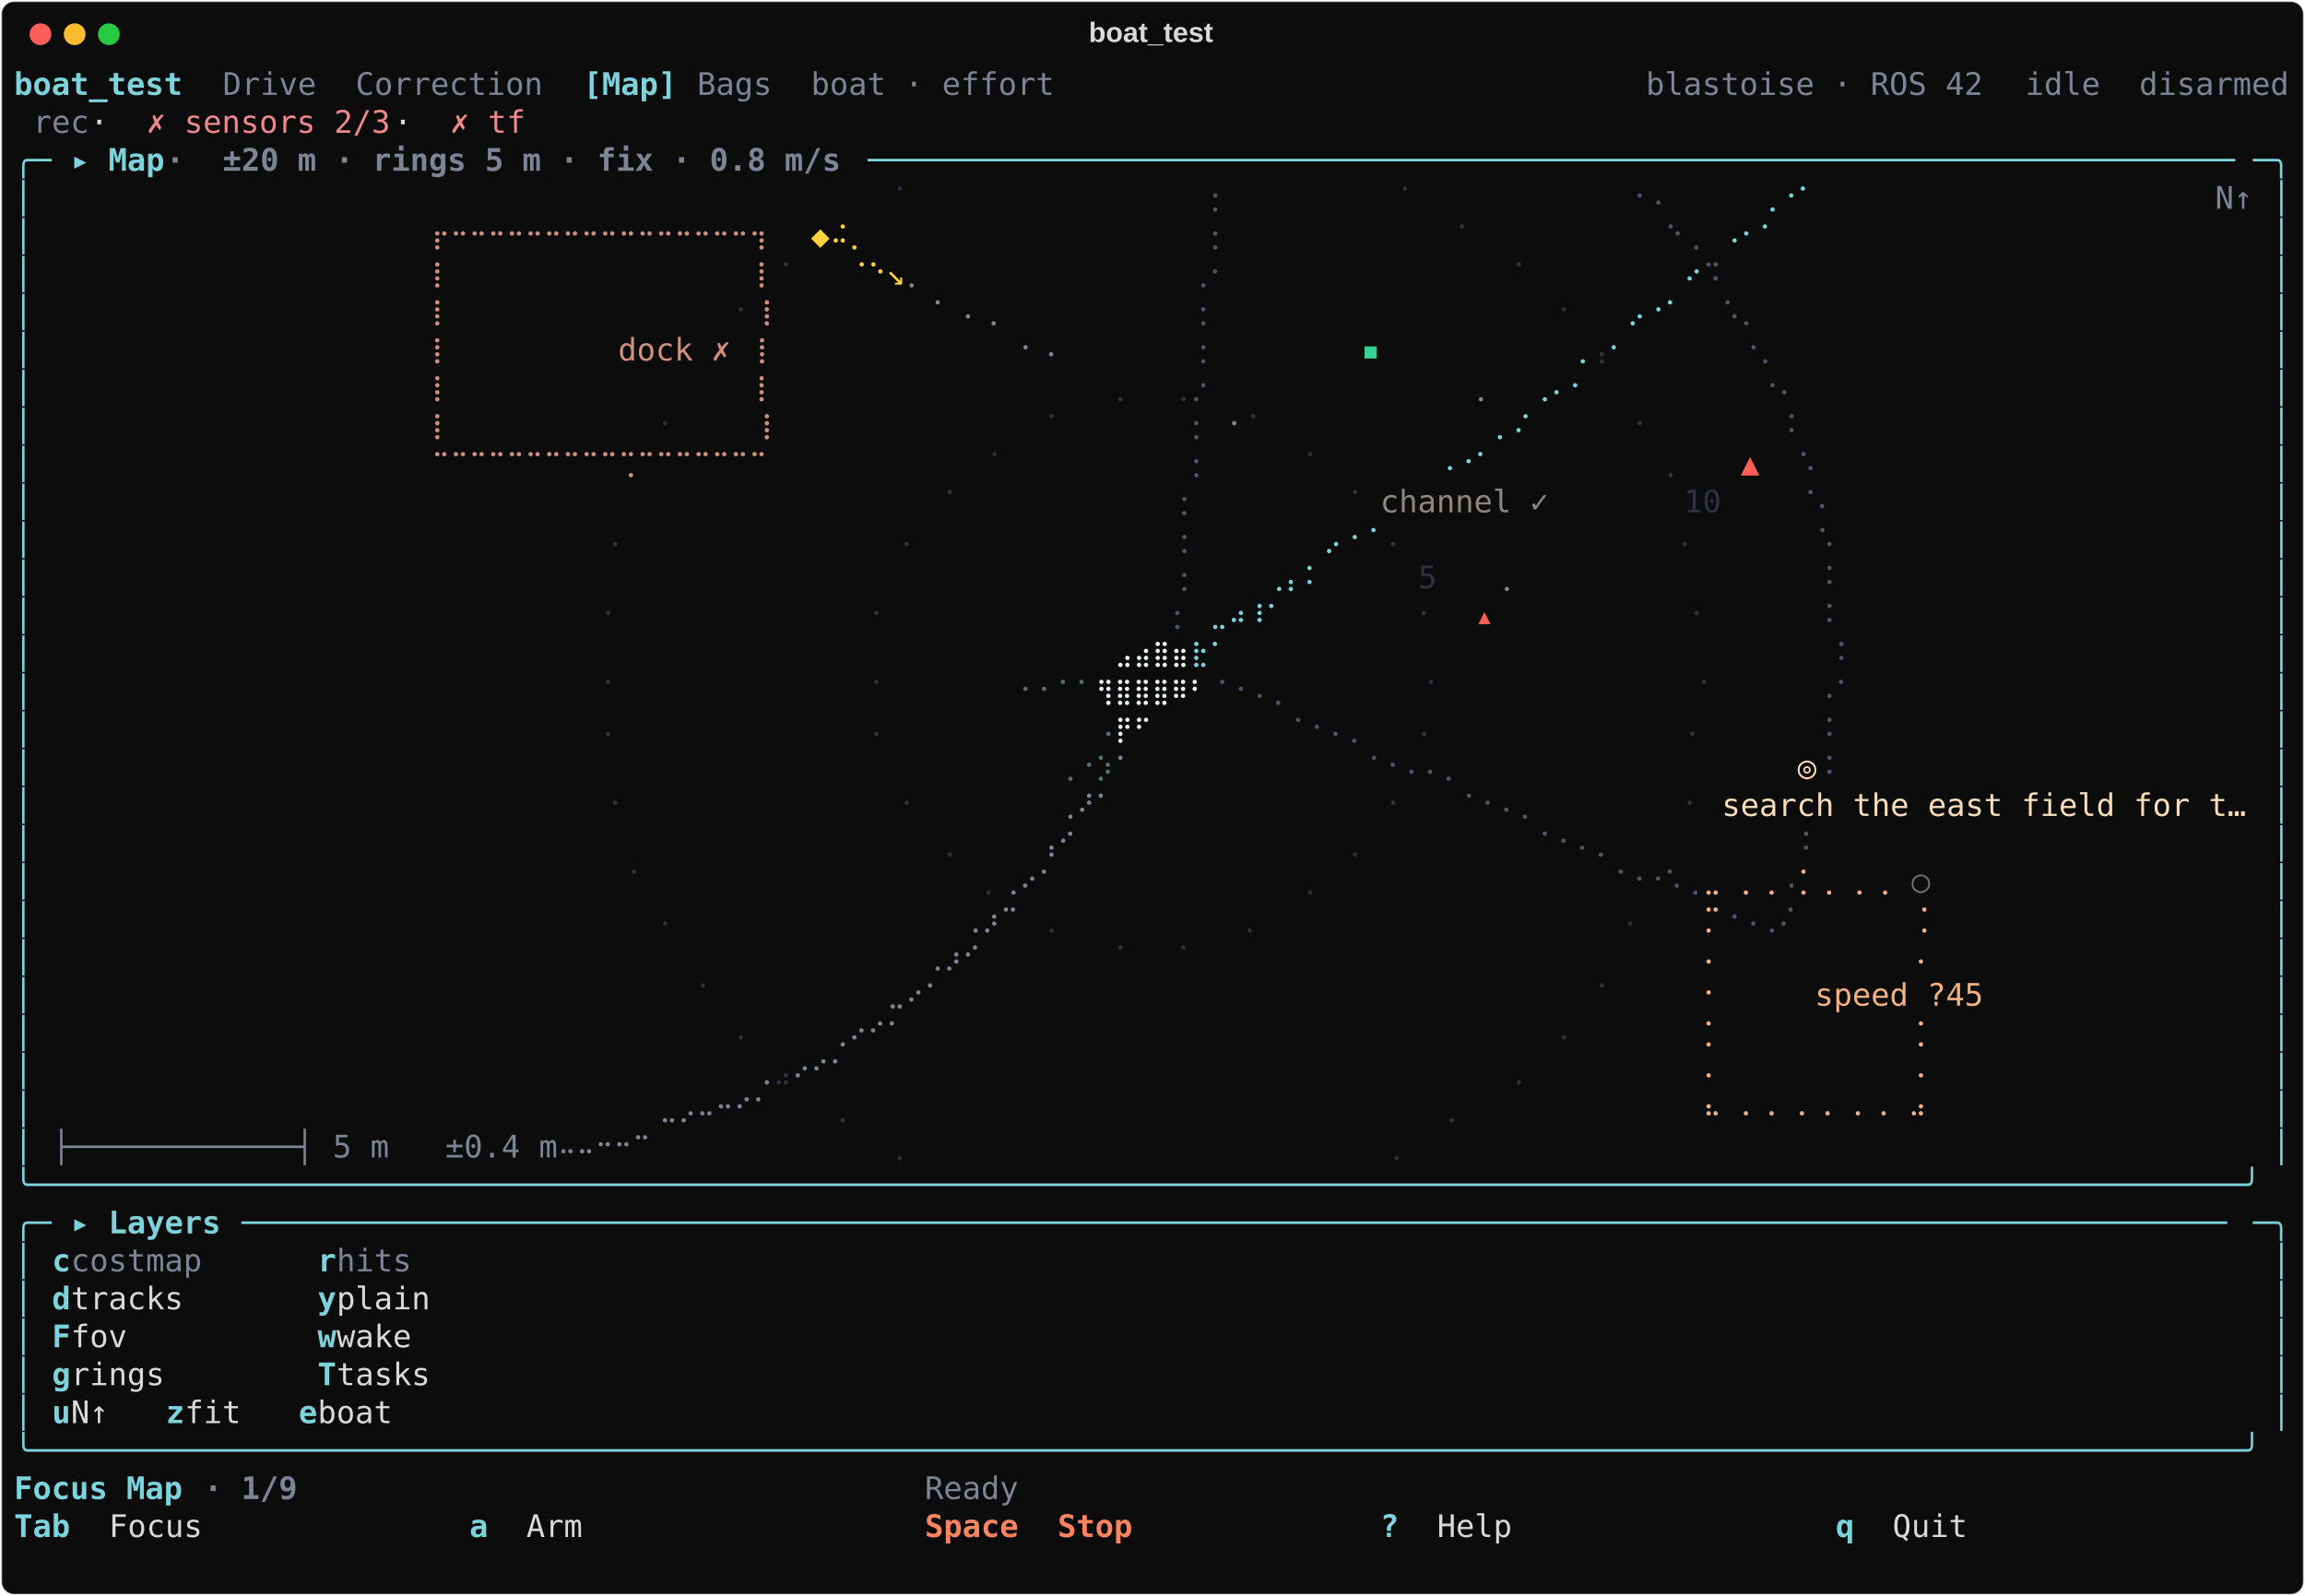
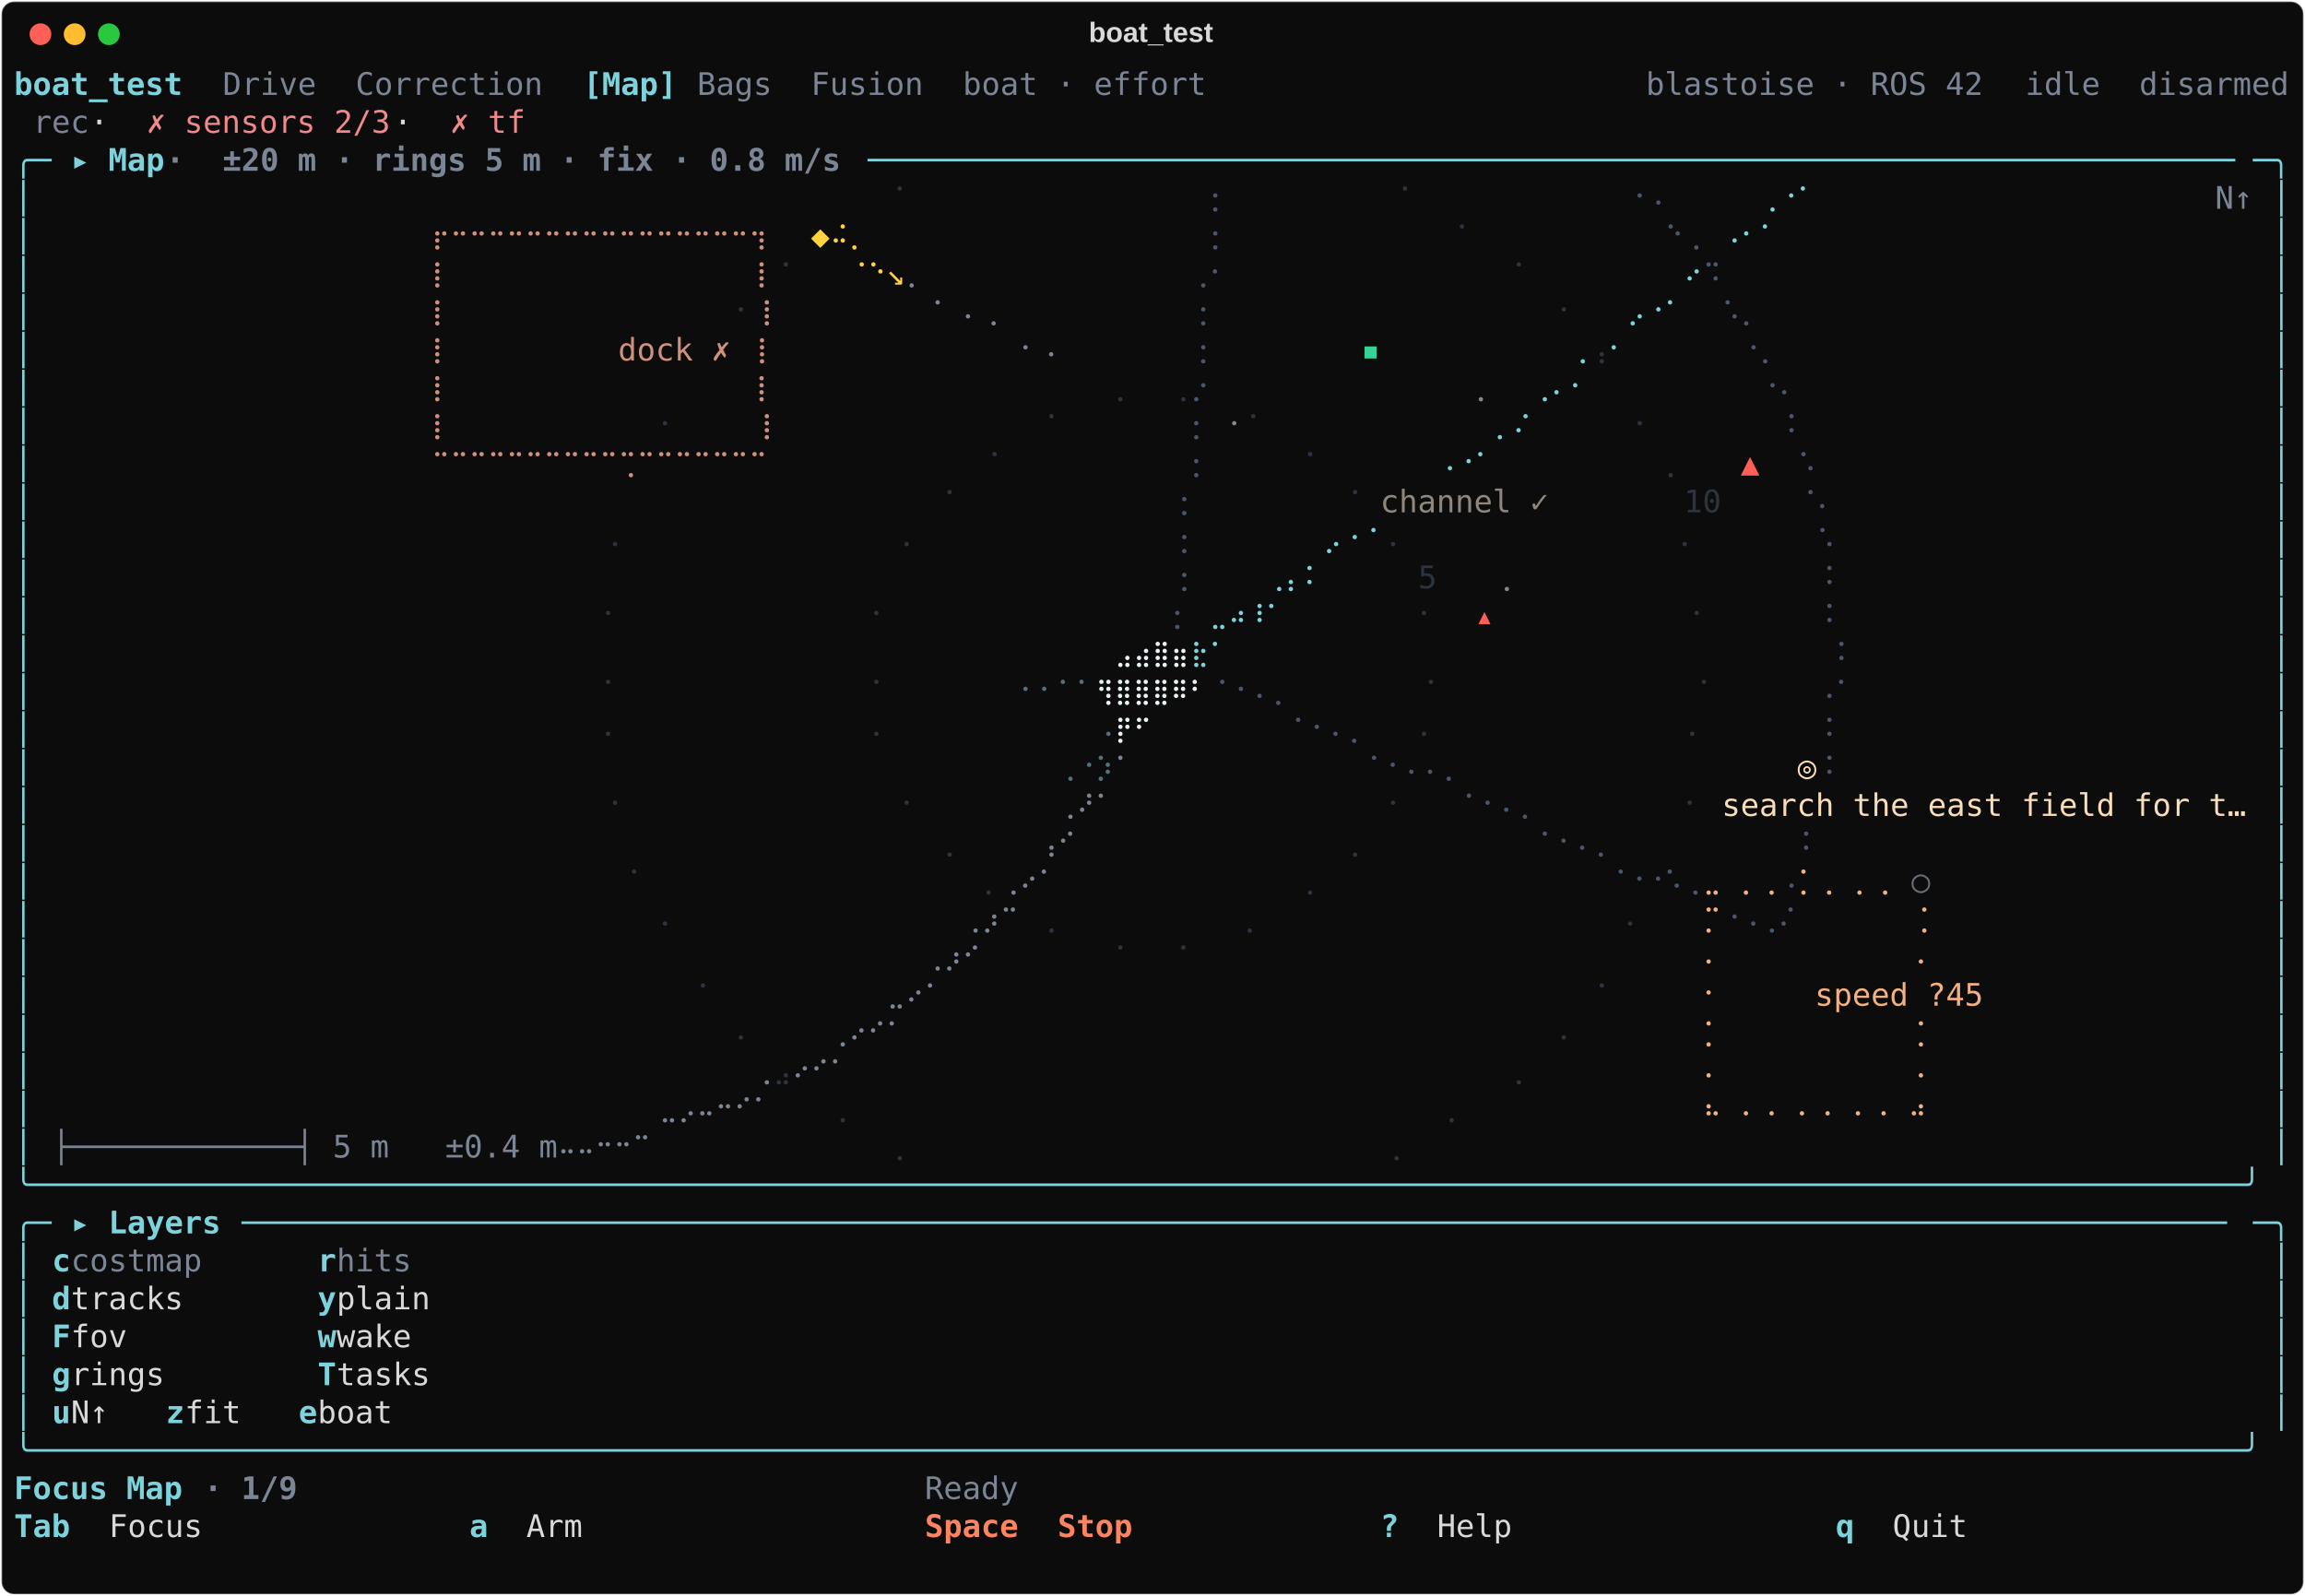
<svg xmlns="http://www.w3.org/2000/svg" class="rich-terminal" viewBox="0 0 1482 1026.0">
  <style>

    @font-face {
        font-family: "Fira Code";
        src: local("FiraCode-Regular"),
                url("https://cdnjs.cloudflare.com/ajax/libs/firacode/6.2.0/woff2/FiraCode-Regular.woff2") format("woff2"),
                url("https://cdnjs.cloudflare.com/ajax/libs/firacode/6.2.0/woff/FiraCode-Regular.woff") format("woff");
        font-style: normal;
        font-weight: 400;
    }
    @font-face {
        font-family: "Fira Code";
        src: local("FiraCode-Bold"),
                url("https://cdnjs.cloudflare.com/ajax/libs/firacode/6.2.0/woff2/FiraCode-Bold.woff2") format("woff2"),
                url("https://cdnjs.cloudflare.com/ajax/libs/firacode/6.2.0/woff/FiraCode-Bold.woff") format("woff");
        font-style: bold;
        font-weight: 700;
    }

    .map-text-matrix {
        font-family: Fira Code, monospace;
        font-size: 20px;
        line-height: 24.4px;
        font-variant-east-asian: full-width;
    }

    .map-text-title {
        font-size: 18px;
        font-weight: bold;
        font-family: arial;
    }

    .map-text-r1 { fill: #7dd3dc;font-weight: bold }
.map-text-r2 { fill: #7c8595 }
.map-text-r3 { fill: #d9d9d9 }
.map-text-r4 { fill: #f0898c }
.map-text-r5 { fill: #7c8595;font-weight: bold }
.map-text-r6 { fill: #2c3440 }
.map-text-r7 { fill: #4a566a }
.map-text-r8 { fill: #7dd3dc }
.map-text-r9 { fill: #d0907e }
.map-text-r10 { fill: #ffd23f;font-weight: bold }
.map-text-r11 { fill: #ffd23f }
.map-text-r12 { fill: #36d399;font-weight: bold }
.map-text-r13 { fill: #8f877d }
.map-text-r14 { fill: #ff5f57;font-weight: bold }
.map-text-r15 { fill: #e9f3f6 }
.map-text-r16 { fill: #56707a }
.map-text-r17 { fill: #f7ddba }
.map-text-r18 { fill: #f2b183 }
.map-text-r19 { fill: #686e79 }
.map-text-r20 { fill: #fc8460;font-weight: bold }
    </style>
  <defs>
    <clipPath id="map-text-clip-terminal">
      <rect x="0" y="0" width="1463.0" height="975.0" />
    </clipPath>
    <clipPath id="map-text-line-0">
      <rect x="0" y="1.5" width="1464" height="24.65" />
    </clipPath>
    <clipPath id="map-text-line-1">
      <rect x="0" y="25.9" width="1464" height="24.65" />
    </clipPath>
    <clipPath id="map-text-line-2">
      <rect x="0" y="50.3" width="1464" height="24.65" />
    </clipPath>
    <clipPath id="map-text-line-3">
      <rect x="0" y="74.7" width="1464" height="24.65" />
    </clipPath>
    <clipPath id="map-text-line-4">
      <rect x="0" y="99.1" width="1464" height="24.65" />
    </clipPath>
    <clipPath id="map-text-line-5">
      <rect x="0" y="123.5" width="1464" height="24.65" />
    </clipPath>
    <clipPath id="map-text-line-6">
      <rect x="0" y="147.9" width="1464" height="24.65" />
    </clipPath>
    <clipPath id="map-text-line-7">
      <rect x="0" y="172.3" width="1464" height="24.65" />
    </clipPath>
    <clipPath id="map-text-line-8">
      <rect x="0" y="196.7" width="1464" height="24.65" />
    </clipPath>
    <clipPath id="map-text-line-9">
      <rect x="0" y="221.1" width="1464" height="24.65" />
    </clipPath>
    <clipPath id="map-text-line-10">
      <rect x="0" y="245.5" width="1464" height="24.65" />
    </clipPath>
    <clipPath id="map-text-line-11">
      <rect x="0" y="269.9" width="1464" height="24.65" />
    </clipPath>
    <clipPath id="map-text-line-12">
      <rect x="0" y="294.3" width="1464" height="24.65" />
    </clipPath>
    <clipPath id="map-text-line-13">
      <rect x="0" y="318.7" width="1464" height="24.65" />
    </clipPath>
    <clipPath id="map-text-line-14">
      <rect x="0" y="343.1" width="1464" height="24.65" />
    </clipPath>
    <clipPath id="map-text-line-15">
      <rect x="0" y="367.5" width="1464" height="24.65" />
    </clipPath>
    <clipPath id="map-text-line-16">
      <rect x="0" y="391.9" width="1464" height="24.65" />
    </clipPath>
    <clipPath id="map-text-line-17">
      <rect x="0" y="416.3" width="1464" height="24.65" />
    </clipPath>
    <clipPath id="map-text-line-18">
      <rect x="0" y="440.7" width="1464" height="24.65" />
    </clipPath>
    <clipPath id="map-text-line-19">
      <rect x="0" y="465.1" width="1464" height="24.65" />
    </clipPath>
    <clipPath id="map-text-line-20">
      <rect x="0" y="489.5" width="1464" height="24.65" />
    </clipPath>
    <clipPath id="map-text-line-21">
      <rect x="0" y="513.9" width="1464" height="24.65" />
    </clipPath>
    <clipPath id="map-text-line-22">
      <rect x="0" y="538.3" width="1464" height="24.65" />
    </clipPath>
    <clipPath id="map-text-line-23">
      <rect x="0" y="562.7" width="1464" height="24.65" />
    </clipPath>
    <clipPath id="map-text-line-24">
      <rect x="0" y="587.1" width="1464" height="24.65" />
    </clipPath>
    <clipPath id="map-text-line-25">
      <rect x="0" y="611.5" width="1464" height="24.65" />
    </clipPath>
    <clipPath id="map-text-line-26">
      <rect x="0" y="635.9" width="1464" height="24.65" />
    </clipPath>
    <clipPath id="map-text-line-27">
      <rect x="0" y="660.3" width="1464" height="24.65" />
    </clipPath>
    <clipPath id="map-text-line-28">
      <rect x="0" y="684.7" width="1464" height="24.65" />
    </clipPath>
    <clipPath id="map-text-line-29">
      <rect x="0" y="709.1" width="1464" height="24.65" />
    </clipPath>
    <clipPath id="map-text-line-30">
      <rect x="0" y="733.5" width="1464" height="24.65" />
    </clipPath>
    <clipPath id="map-text-line-31">
      <rect x="0" y="757.9" width="1464" height="24.65" />
    </clipPath>
    <clipPath id="map-text-line-32">
      <rect x="0" y="782.3" width="1464" height="24.65" />
    </clipPath>
    <clipPath id="map-text-line-33">
      <rect x="0" y="806.7" width="1464" height="24.65" />
    </clipPath>
    <clipPath id="map-text-line-34">
      <rect x="0" y="831.1" width="1464" height="24.65" />
    </clipPath>
    <clipPath id="map-text-line-35">
      <rect x="0" y="855.5" width="1464" height="24.65" />
    </clipPath>
    <clipPath id="map-text-line-36">
      <rect x="0" y="879.9" width="1464" height="24.65" />
    </clipPath>
    <clipPath id="map-text-line-37">
      <rect x="0" y="904.3" width="1464" height="24.65" />
    </clipPath>
    <clipPath id="map-text-line-38">
      <rect x="0" y="928.7" width="1464" height="24.65" />
    </clipPath>
  </defs>
  <rect fill="#0c0c0c" stroke="rgba(255,255,255,0.35)" stroke-width="1" x="1" y="1" width="1480" height="1024" rx="8" />
  <text class="map-text-title" fill="#d9d9d9" text-anchor="middle" x="740" y="27">boat_test</text>
  <g transform="translate(26,22)">
    <circle cx="0" cy="0" r="7" fill="#ff5f57" />
    <circle cx="22" cy="0" r="7" fill="#febc2e" />
    <circle cx="44" cy="0" r="7" fill="#28c840" />
  </g>
  <g transform="translate(9, 41)" clip-path="url(#map-text-clip-terminal)">
    <g class="map-text-matrix">
      <text class="map-text-r1" x="0" y="20" textLength="134.2" clip-path="url(#map-text-line-0)"> boat_test </text>
      <text class="map-text-r2" x="134.2" y="20" textLength="85.4" clip-path="url(#map-text-line-0)">  Drive</text>
      <text class="map-text-r2" x="219.6" y="20" textLength="146.4" clip-path="url(#map-text-line-0)">  Correction</text>
      <text class="map-text-r1" x="366" y="20" textLength="73.2" clip-path="url(#map-text-line-0)"> [Map]</text>
      <text class="map-text-r2" x="439.2" y="20" textLength="73.2" clip-path="url(#map-text-line-0)">  Bags</text>
-       <text class="map-text-r2" x="512.4" y="20" textLength="183" clip-path="url(#map-text-line-0)">  boat · effort</text>
+       <text class="map-text-r2" x="512.4" y="20" textLength="97.6" clip-path="url(#map-text-line-0)">  Fusion</text>
+       <text class="map-text-r2" x="610" y="20" textLength="183" clip-path="url(#map-text-line-0)">  boat · effort</text>
      <text class="map-text-r2" x="1049.2" y="20" textLength="219.6" clip-path="url(#map-text-line-0)">blastoise · ROS 42</text>
      <text class="map-text-r2" x="1293.2" y="20" textLength="48.8" clip-path="url(#map-text-line-0)">idle</text>
      <text class="map-text-r2" x="1366.4" y="20" textLength="97.6" clip-path="url(#map-text-line-0)">disarmed</text>
      <text class="map-text-r3" x="1464" y="20" textLength="12.2" clip-path="url(#map-text-line-0)">
</text>
      <text class="map-text-r2" x="12.2" y="44.4" textLength="36.6" clip-path="url(#map-text-line-1)">rec</text>
      <text class="map-text-r3" x="48.8" y="44.4" textLength="36.6" clip-path="url(#map-text-line-1)"> · </text>
      <text class="map-text-r4" x="85.4" y="44.4" textLength="158.6" clip-path="url(#map-text-line-1)">✗ sensors 2/3</text>
      <text class="map-text-r3" x="244" y="44.4" textLength="36.6" clip-path="url(#map-text-line-1)"> · </text>
      <text class="map-text-r4" x="280.6" y="44.4" textLength="48.8" clip-path="url(#map-text-line-1)">✗ tf</text>
      <text class="map-text-r3" x="1464" y="44.4" textLength="12.2" clip-path="url(#map-text-line-1)">
</text>
      <text class="map-text-r1" x="0" y="68.8" textLength="24.4" clip-path="url(#map-text-line-2)">╭─</text>
      <text class="map-text-r1" x="36.6" y="68.8" textLength="61" clip-path="url(#map-text-line-2)">▸ Map</text>
      <text class="map-text-r5" x="97.6" y="68.8" textLength="36.6" clip-path="url(#map-text-line-2)"> · </text>
      <text class="map-text-r5" x="134.2" y="68.8" textLength="402.6" clip-path="url(#map-text-line-2)">±20 m · rings 5 m · fix · 0.8 m/s</text>
      <text class="map-text-r1" x="549" y="68.8" textLength="890.6" clip-path="url(#map-text-line-2)">─────────────────────────────────────────────────────────────────────────</text>
      <text class="map-text-r1" x="1439.6" y="68.8" textLength="24.4" clip-path="url(#map-text-line-2)">─╮</text>
      <text class="map-text-r3" x="1464" y="68.8" textLength="12.2" clip-path="url(#map-text-line-2)">
</text>
      <text class="map-text-r1" x="0" y="93.2" textLength="12.2" clip-path="url(#map-text-line-3)">│</text>
      <text class="map-text-r6" x="561.2" y="93.2" textLength="207.4" clip-path="url(#map-text-line-3)">⠈                </text>
      <text class="map-text-r7" x="768.6" y="93.2" textLength="122" clip-path="url(#map-text-line-3)">⡂         </text>
      <text class="map-text-r6" x="890.6" y="93.2" textLength="146.4" clip-path="url(#map-text-line-3)">⠁           </text>
      <text class="map-text-r7" x="1037" y="93.2" textLength="85.4" clip-path="url(#map-text-line-3)">⠐⠠     </text>
      <text class="map-text-r8" x="1122.4" y="93.2" textLength="292.8" clip-path="url(#map-text-line-3)">⢀⠐⠁                     </text>
      <text class="map-text-r2" x="1415.2" y="93.2" textLength="24.4" clip-path="url(#map-text-line-3)">N↑</text>
      <text class="map-text-r1" x="1451.8" y="93.2" textLength="12.2" clip-path="url(#map-text-line-3)">│</text>
      <text class="map-text-r3" x="1464" y="93.2" textLength="12.2" clip-path="url(#map-text-line-3)">
</text>
      <text class="map-text-r1" x="0" y="117.6" textLength="12.2" clip-path="url(#map-text-line-4)">│</text>
      <text class="map-text-r9" x="268.4" y="117.6" textLength="244" clip-path="url(#map-text-line-4)">⡖⠒⠒⠒⠒⠒⠒⠒⠒⠒⠒⠒⠒⠒⠒⠒⠒⢲  </text>
      <text class="map-text-r10" x="512.4" y="117.6" textLength="12.2" clip-path="url(#map-text-line-4)">◆</text>
      <text class="map-text-r11" x="524.6" y="117.6" textLength="244" clip-path="url(#map-text-line-4)">⠬⡀                  </text>
      <text class="map-text-r7" x="768.6" y="117.6" textLength="158.6" clip-path="url(#map-text-line-4)">⡂            </text>
      <text class="map-text-r6" x="927.2" y="117.6" textLength="134.2" clip-path="url(#map-text-line-4)">⠁          </text>
      <text class="map-text-r7" x="1061.4" y="117.6" textLength="36.6" clip-path="url(#map-text-line-4)">⠑⢀ </text>
      <text class="map-text-r8" x="1098" y="117.6" textLength="341.6" clip-path="url(#map-text-line-4)">⠠⠂⠁                         </text>
      <text class="map-text-r1" x="1451.8" y="117.6" textLength="12.2" clip-path="url(#map-text-line-4)">│</text>
      <text class="map-text-r3" x="1464" y="117.6" textLength="12.2" clip-path="url(#map-text-line-4)">
</text>
      <text class="map-text-r1" x="0" y="142" textLength="12.2" clip-path="url(#map-text-line-5)">│</text>
      <text class="map-text-r9" x="268.4" y="142" textLength="219.6" clip-path="url(#map-text-line-5)">⡇                ⢸</text>
      <text class="map-text-r6" x="488" y="142" textLength="48.8" clip-path="url(#map-text-line-5)">⠈   </text>
      <text class="map-text-r11" x="536.8" y="142" textLength="36.6" clip-path="url(#map-text-line-5)">⠈⠑↘</text>
      <text class="map-text-r2" x="573.4" y="142" textLength="183" clip-path="url(#map-text-line-5)">⡀              </text>
      <text class="map-text-r7" x="756.4" y="142" textLength="207.4" clip-path="url(#map-text-line-5)">⢀⠂               </text>
      <text class="map-text-r6" x="963.8" y="142" textLength="109.8" clip-path="url(#map-text-line-5)">⠁        </text>
      <text class="map-text-r8" x="1073.6" y="142" textLength="12.2" clip-path="url(#map-text-line-5)">⠔</text>
      <text class="map-text-r7" x="1085.8" y="142" textLength="353.8" clip-path="url(#map-text-line-5)">⠩                            </text>
      <text class="map-text-r1" x="1451.8" y="142" textLength="12.2" clip-path="url(#map-text-line-5)">│</text>
      <text class="map-text-r3" x="1464" y="142" textLength="12.2" clip-path="url(#map-text-line-5)">
</text>
      <text class="map-text-r1" x="0" y="166.4" textLength="12.2" clip-path="url(#map-text-line-6)">│</text>
      <text class="map-text-r9" x="268.4" y="166.4" textLength="195.2" clip-path="url(#map-text-line-6)">⡇               </text>
      <text class="map-text-r6" x="463.6" y="166.4" textLength="12.2" clip-path="url(#map-text-line-6)">⠂</text>
      <text class="map-text-r9" x="475.8" y="166.4" textLength="109.8" clip-path="url(#map-text-line-6)">⢸        </text>
      <text class="map-text-r2" x="585.6" y="166.4" textLength="170.8" clip-path="url(#map-text-line-6)">⠈ ⠄⢀          </text>
      <text class="map-text-r7" x="756.4" y="166.4" textLength="231.8" clip-path="url(#map-text-line-6)">⢐                  </text>
      <text class="map-text-r6" x="988.2" y="166.4" textLength="48.8" clip-path="url(#map-text-line-6)">⠐   </text>
      <text class="map-text-r8" x="1037" y="166.4" textLength="61" clip-path="url(#map-text-line-6)">⡠⠐⠁  </text>
      <text class="map-text-r7" x="1098" y="166.4" textLength="341.6" clip-path="url(#map-text-line-6)">⠡⡀                          </text>
      <text class="map-text-r1" x="1451.8" y="166.4" textLength="12.2" clip-path="url(#map-text-line-6)">│</text>
      <text class="map-text-r3" x="1464" y="166.4" textLength="12.2" clip-path="url(#map-text-line-6)">
</text>
      <text class="map-text-r1" x="0" y="190.8" textLength="12.2" clip-path="url(#map-text-line-7)">│</text>
      <text class="map-text-r9" x="268.4" y="190.8" textLength="378.2" clip-path="url(#map-text-line-7)">⡇         dock ✗ ⢸             </text>
      <text class="map-text-r2" x="646.6" y="190.8" textLength="109.8" clip-path="url(#map-text-line-7)">⠂⠠       </text>
      <text class="map-text-r7" x="756.4" y="190.8" textLength="109.8" clip-path="url(#map-text-line-7)">⢐        </text>
      <text class="map-text-r12" x="866.2" y="190.8" textLength="134.2" clip-path="url(#map-text-line-7)">▪          </text>
      <text class="map-text-r8" x="1000.4" y="190.8" textLength="12.2" clip-path="url(#map-text-line-7)">⢀</text>
      <text class="map-text-r6" x="1012.6" y="190.8" textLength="12.2" clip-path="url(#map-text-line-7)">⢠</text>
      <text class="map-text-r8" x="1024.8" y="190.8" textLength="85.4" clip-path="url(#map-text-line-7)">⠂      </text>
      <text class="map-text-r7" x="1110.2" y="190.8" textLength="329.4" clip-path="url(#map-text-line-7)">⠐⡀                         </text>
      <text class="map-text-r1" x="1451.8" y="190.8" textLength="12.2" clip-path="url(#map-text-line-7)">│</text>
      <text class="map-text-r3" x="1464" y="190.8" textLength="12.2" clip-path="url(#map-text-line-7)">
</text>
      <text class="map-text-r1" x="0" y="215.2" textLength="12.2" clip-path="url(#map-text-line-8)">│</text>
      <text class="map-text-r9" x="268.4" y="215.2" textLength="439.2" clip-path="url(#map-text-line-8)">⡇                ⢸                  </text>
      <text class="map-text-r6" x="707.6" y="215.2" textLength="48.8" clip-path="url(#map-text-line-8)">⡀  ⢀</text>
      <text class="map-text-r7" x="756.4" y="215.2" textLength="183" clip-path="url(#map-text-line-8)">⡐              </text>
      <text class="map-text-r13" x="939.4" y="215.2" textLength="36.6" clip-path="url(#map-text-line-8)">⡀  </text>
      <text class="map-text-r8" x="976" y="215.2" textLength="146.4" clip-path="url(#map-text-line-8)">⢀⠄⠂         </text>
      <text class="map-text-r7" x="1122.4" y="215.2" textLength="317.2" clip-path="url(#map-text-line-8)">⠐⠄                        </text>
      <text class="map-text-r1" x="1451.8" y="215.2" textLength="12.2" clip-path="url(#map-text-line-8)">│</text>
      <text class="map-text-r3" x="1464" y="215.2" textLength="12.2" clip-path="url(#map-text-line-8)">
</text>
      <text class="map-text-r1" x="0" y="239.6" textLength="12.2" clip-path="url(#map-text-line-9)">│</text>
      <text class="map-text-r9" x="268.4" y="239.6" textLength="146.4" clip-path="url(#map-text-line-9)">⡇           </text>
      <text class="map-text-r6" x="414.8" y="239.6" textLength="61" clip-path="url(#map-text-line-9)">⠂    </text>
      <text class="map-text-r9" x="475.8" y="239.6" textLength="183" clip-path="url(#map-text-line-9)">⢸              </text>
      <text class="map-text-r6" x="658.8" y="239.6" textLength="97.6" clip-path="url(#map-text-line-9)">⠈       </text>
      <text class="map-text-r7" x="756.4" y="239.6" textLength="24.4" clip-path="url(#map-text-line-9)">⡂ </text>
      <text class="map-text-r13" x="780.8" y="239.6" textLength="12.2" clip-path="url(#map-text-line-9)">⠂</text>
      <text class="map-text-r6" x="793" y="239.6" textLength="158.6" clip-path="url(#map-text-line-9)">⠁            </text>
      <text class="map-text-r8" x="951.6" y="239.6" textLength="85.4" clip-path="url(#map-text-line-9)">⡀⠌     </text>
      <text class="map-text-r6" x="1037" y="239.6" textLength="97.6" clip-path="url(#map-text-line-9)">⠐       </text>
      <text class="map-text-r7" x="1134.6" y="239.6" textLength="305" clip-path="url(#map-text-line-9)">⠨                        </text>
      <text class="map-text-r1" x="1451.8" y="239.6" textLength="12.2" clip-path="url(#map-text-line-9)">│</text>
      <text class="map-text-r3" x="1464" y="239.6" textLength="12.2" clip-path="url(#map-text-line-9)">
</text>
      <text class="map-text-r1" x="0" y="264" textLength="12.2" clip-path="url(#map-text-line-10)">│</text>
      <text class="map-text-r9" x="268.4" y="264" textLength="353.8" clip-path="url(#map-text-line-10)">⠉⠉⠉⠉⠉⠉⠉⠉⠉⠉⢉⠉⠉⠉⠉⠉⠉⠉           </text>
      <text class="map-text-r6" x="622.2" y="264" textLength="134.2" clip-path="url(#map-text-line-10)">⠈          </text>
      <text class="map-text-r7" x="756.4" y="264" textLength="73.2" clip-path="url(#map-text-line-10)">⡂     </text>
      <text class="map-text-r6" x="829.6" y="264" textLength="85.4" clip-path="url(#map-text-line-10)">⠁      </text>
      <text class="map-text-r8" x="915" y="264" textLength="146.4" clip-path="url(#map-text-line-10)">⠠⠐⠁         </text>
      <text class="map-text-r6" x="1061.4" y="264" textLength="48.8" clip-path="url(#map-text-line-10)">⡀   </text>
      <text class="map-text-r14" x="1110.2" y="264" textLength="36.6" clip-path="url(#map-text-line-10)">▲  </text>
      <text class="map-text-r7" x="1146.8" y="264" textLength="292.8" clip-path="url(#map-text-line-10)">⠡                       </text>
      <text class="map-text-r1" x="1451.8" y="264" textLength="12.2" clip-path="url(#map-text-line-10)">│</text>
      <text class="map-text-r3" x="1464" y="264" textLength="12.2" clip-path="url(#map-text-line-10)">
</text>
      <text class="map-text-r1" x="0" y="288.4" textLength="12.2" clip-path="url(#map-text-line-11)">│</text>
      <text class="map-text-r6" x="597.8" y="288.4" textLength="146.4" clip-path="url(#map-text-line-11)">⠁           </text>
      <text class="map-text-r7" x="744.2" y="288.4" textLength="109.8" clip-path="url(#map-text-line-11)">⢐        </text>
      <text class="map-text-r6" x="854" y="288.4" textLength="24.4" clip-path="url(#map-text-line-11)">⠈ </text>
      <text class="map-text-r13" x="878.4" y="288.4" textLength="195.2" clip-path="url(#map-text-line-11)">channel ✓       </text>
      <text class="map-text-r6" x="1073.6" y="288.4" textLength="73.2" clip-path="url(#map-text-line-11)">10    </text>
      <text class="map-text-r7" x="1146.8" y="288.4" textLength="292.8" clip-path="url(#map-text-line-11)">⠈⠄                      </text>
      <text class="map-text-r1" x="1451.8" y="288.4" textLength="12.2" clip-path="url(#map-text-line-11)">│</text>
      <text class="map-text-r3" x="1464" y="288.4" textLength="12.2" clip-path="url(#map-text-line-11)">
</text>
      <text class="map-text-r1" x="0" y="312.8" textLength="12.2" clip-path="url(#map-text-line-12)">│</text>
      <text class="map-text-r6" x="378.2" y="312.8" textLength="366" clip-path="url(#map-text-line-12)">⠠               ⠄             </text>
      <text class="map-text-r7" x="744.2" y="312.8" textLength="97.6" clip-path="url(#map-text-line-12)">⢐       </text>
      <text class="map-text-r8" x="841.8" y="312.8" textLength="36.6" clip-path="url(#map-text-line-12)">⡠⠐⠈</text>
      <text class="map-text-r6" x="878.4" y="312.8" textLength="280.6" clip-path="url(#map-text-line-12)">⠠               ⠄      </text>
      <text class="map-text-r7" x="1159" y="312.8" textLength="280.6" clip-path="url(#map-text-line-12)">⠡                      </text>
      <text class="map-text-r1" x="1451.8" y="312.8" textLength="12.2" clip-path="url(#map-text-line-12)">│</text>
      <text class="map-text-r3" x="1464" y="312.8" textLength="12.2" clip-path="url(#map-text-line-12)">
</text>
      <text class="map-text-r1" x="0" y="337.2" textLength="12.2" clip-path="url(#map-text-line-13)">│</text>
      <text class="map-text-r7" x="744.2" y="337.2" textLength="61" clip-path="url(#map-text-line-13)">⢐    </text>
      <text class="map-text-r8" x="805.2" y="337.2" textLength="97.6" clip-path="url(#map-text-line-13)">⢀⡄⠅     </text>
      <text class="map-text-r6" x="902.8" y="337.2" textLength="48.8" clip-path="url(#map-text-line-13)">5   </text>
      <text class="map-text-r13" x="951.6" y="337.2" textLength="207.4" clip-path="url(#map-text-line-13)">⢀                </text>
      <text class="map-text-r7" x="1159" y="337.2" textLength="280.6" clip-path="url(#map-text-line-13)">⠨                      </text>
      <text class="map-text-r1" x="1451.8" y="337.2" textLength="12.2" clip-path="url(#map-text-line-13)">│</text>
      <text class="map-text-r3" x="1464" y="337.2" textLength="12.2" clip-path="url(#map-text-line-13)">
</text>
      <text class="map-text-r1" x="0" y="361.6" textLength="12.2" clip-path="url(#map-text-line-14)">│</text>
      <text class="map-text-r6" x="378.2" y="361.6" textLength="366" clip-path="url(#map-text-line-14)">⠂             ⠐               </text>
      <text class="map-text-r7" x="744.2" y="361.6" textLength="24.4" clip-path="url(#map-text-line-14)">⡂ </text>
      <text class="map-text-r8" x="768.6" y="361.6" textLength="134.2" clip-path="url(#map-text-line-14)">⣀⠴⠸⠁       </text>
      <text class="map-text-r6" x="902.8" y="361.6" textLength="36.6" clip-path="url(#map-text-line-14)">⠂  </text>
      <text class="map-text-r14" x="939.4" y="361.6" textLength="134.2" clip-path="url(#map-text-line-14)">▴          </text>
      <text class="map-text-r6" x="1073.6" y="361.6" textLength="85.4" clip-path="url(#map-text-line-14)">⠐      </text>
      <text class="map-text-r7" x="1159" y="361.6" textLength="280.6" clip-path="url(#map-text-line-14)">⠨                      </text>
      <text class="map-text-r1" x="1451.8" y="361.6" textLength="12.2" clip-path="url(#map-text-line-14)">│</text>
      <text class="map-text-r3" x="1464" y="361.6" textLength="12.2" clip-path="url(#map-text-line-14)">
</text>
      <text class="map-text-r1" x="0" y="386" textLength="12.2" clip-path="url(#map-text-line-15)">│</text>
      <text class="map-text-r15" x="707.6" y="386" textLength="48.8" clip-path="url(#map-text-line-15)">⣠⣴⣿⣶</text>
      <text class="map-text-r8" x="756.4" y="386" textLength="414.8" clip-path="url(#map-text-line-15)">⣗⠁                                </text>
      <text class="map-text-r7" x="1171.2" y="386" textLength="268.4" clip-path="url(#map-text-line-15)">⠅                     </text>
      <text class="map-text-r1" x="1451.8" y="386" textLength="12.2" clip-path="url(#map-text-line-15)">│</text>
      <text class="map-text-r3" x="1464" y="386" textLength="12.2" clip-path="url(#map-text-line-15)">
</text>
      <text class="map-text-r1" x="0" y="410.4" textLength="12.2" clip-path="url(#map-text-line-16)">│</text>
      <text class="map-text-r6" x="378.2" y="410.4" textLength="268.4" clip-path="url(#map-text-line-16)">⠁             ⠈       </text>
      <text class="map-text-r16" x="646.6" y="410.4" textLength="48.8" clip-path="url(#map-text-line-16)">⠂⠂⠁⠁</text>
      <text class="map-text-r15" x="695.4" y="410.4" textLength="73.2" clip-path="url(#map-text-line-16)">⢻⣿⣿⣿⠿⠃</text>
      <text class="map-text-r7" x="768.6" y="410.4" textLength="134.2" clip-path="url(#map-text-line-16)">⠈⠐⠠⢀       </text>
      <text class="map-text-r6" x="902.8" y="410.4" textLength="256.2" clip-path="url(#map-text-line-16)">⠈              ⠁     </text>
      <text class="map-text-r7" x="1159" y="410.4" textLength="280.6" clip-path="url(#map-text-line-16)">⠠⠁                     </text>
      <text class="map-text-r1" x="1451.8" y="410.4" textLength="12.2" clip-path="url(#map-text-line-16)">│</text>
      <text class="map-text-r3" x="1464" y="410.4" textLength="12.2" clip-path="url(#map-text-line-16)">
</text>
      <text class="map-text-r1" x="0" y="434.8" textLength="12.2" clip-path="url(#map-text-line-17)">│</text>
      <text class="map-text-r6" x="378.2" y="434.8" textLength="317.2" clip-path="url(#map-text-line-17)">⠄             ⠠           </text>
      <text class="map-text-r16" x="695.4" y="434.8" textLength="12.2" clip-path="url(#map-text-line-17)">⠠</text>
      <text class="map-text-r15" x="707.6" y="434.8" textLength="109.8" clip-path="url(#map-text-line-17)">⡟⠋       </text>
      <text class="map-text-r7" x="817.4" y="434.8" textLength="85.4" clip-path="url(#map-text-line-17)">⠈⠐⠠⢀   </text>
      <text class="map-text-r6" x="902.8" y="434.8" textLength="256.2" clip-path="url(#map-text-line-17)">⠄             ⠠      </text>
      <text class="map-text-r7" x="1159" y="434.8" textLength="280.6" clip-path="url(#map-text-line-17)">⠨                      </text>
      <text class="map-text-r1" x="1451.8" y="434.8" textLength="12.2" clip-path="url(#map-text-line-17)">│</text>
      <text class="map-text-r3" x="1464" y="434.8" textLength="12.2" clip-path="url(#map-text-line-17)">
</text>
      <text class="map-text-r1" x="0" y="459.2" textLength="12.2" clip-path="url(#map-text-line-18)">│</text>
      <text class="map-text-r16" x="671" y="459.2" textLength="36.6" clip-path="url(#map-text-line-18)">⢀⠐⡱</text>
      <text class="map-text-r2" x="707.6" y="459.2" textLength="158.6" clip-path="url(#map-text-line-18)">⠁            </text>
      <text class="map-text-r7" x="866.2" y="459.2" textLength="280.6" clip-path="url(#map-text-line-18)">⠈⠐⠠⠠⢀                  </text>
      <text class="map-text-r17" x="1146.8" y="459.2" textLength="12.2" clip-path="url(#map-text-line-18)">◎</text>
      <text class="map-text-r7" x="1159" y="459.2" textLength="280.6" clip-path="url(#map-text-line-18)">⠨                      </text>
      <text class="map-text-r1" x="1451.8" y="459.2" textLength="12.2" clip-path="url(#map-text-line-18)">│</text>
      <text class="map-text-r3" x="1464" y="459.2" textLength="12.2" clip-path="url(#map-text-line-18)">
</text>
      <text class="map-text-r1" x="0" y="483.6" textLength="12.2" clip-path="url(#map-text-line-19)">│</text>
      <text class="map-text-r6" x="378.2" y="483.6" textLength="292.8" clip-path="url(#map-text-line-19)">⠐               ⠂       </text>
      <text class="map-text-r2" x="671" y="483.6" textLength="207.4" clip-path="url(#map-text-line-19)">⢀⠜⠁              </text>
      <text class="map-text-r6" x="878.4" y="483.6" textLength="48.8" clip-path="url(#map-text-line-19)">⠐   </text>
      <text class="map-text-r7" x="927.2" y="483.6" textLength="146.4" clip-path="url(#map-text-line-19)">⠈⠐⠠⢀        </text>
      <text class="map-text-r6" x="1073.6" y="483.6" textLength="24.4" clip-path="url(#map-text-line-19)">⠂ </text>
      <text class="map-text-r17" x="1098" y="483.6" textLength="341.6" clip-path="url(#map-text-line-19)">search the east field for t…</text>
      <text class="map-text-r1" x="1451.8" y="483.6" textLength="12.2" clip-path="url(#map-text-line-19)">│</text>
      <text class="map-text-r3" x="1464" y="483.6" textLength="12.2" clip-path="url(#map-text-line-19)">
</text>
      <text class="map-text-r1" x="0" y="508" textLength="12.2" clip-path="url(#map-text-line-20)">│</text>
      <text class="map-text-r6" x="597.8" y="508" textLength="61" clip-path="url(#map-text-line-20)">⡀    </text>
      <text class="map-text-r2" x="658.8" y="508" textLength="195.2" clip-path="url(#map-text-line-20)">⢠⠊              </text>
      <text class="map-text-r6" x="854" y="508" textLength="122" clip-path="url(#map-text-line-20)">⢀         </text>
      <text class="map-text-r7" x="976" y="508" textLength="463.6" clip-path="url(#map-text-line-20)">⠈⠐⠠⢀          ⠨                       </text>
      <text class="map-text-r1" x="1451.8" y="508" textLength="12.2" clip-path="url(#map-text-line-20)">│</text>
      <text class="map-text-r3" x="1464" y="508" textLength="12.2" clip-path="url(#map-text-line-20)">
</text>
      <text class="map-text-r1" x="0" y="532.4" textLength="12.2" clip-path="url(#map-text-line-21)">│</text>
      <text class="map-text-r6" x="390.4" y="532.4" textLength="244" clip-path="url(#map-text-line-21)">⠈                  ⢀</text>
      <text class="map-text-r2" x="634.4" y="532.4" textLength="195.2" clip-path="url(#map-text-line-21)">⢀⠔⠁             </text>
      <text class="map-text-r6" x="829.6" y="532.4" textLength="195.2" clip-path="url(#map-text-line-21)">⡀               </text>
      <text class="map-text-r7" x="1024.8" y="532.4" textLength="61" clip-path="url(#map-text-line-21)">⠈⠐⠐⠡⢀</text>
      <text class="map-text-r18" x="1085.8" y="532.4" textLength="48.8" clip-path="url(#map-text-line-21)">⣀ ⡀⢀</text>
      <text class="map-text-r7" x="1134.6" y="532.4" textLength="12.2" clip-path="url(#map-text-line-21)">⠠</text>
      <text class="map-text-r18" x="1146.8" y="532.4" textLength="73.2" clip-path="url(#map-text-line-21)">⡁⢀ ⡀⢀ </text>
      <text class="map-text-r19" x="1220" y="532.4" textLength="219.6" clip-path="url(#map-text-line-21)">○                 </text>
      <text class="map-text-r1" x="1451.8" y="532.4" textLength="12.2" clip-path="url(#map-text-line-21)">│</text>
      <text class="map-text-r3" x="1464" y="532.4" textLength="12.2" clip-path="url(#map-text-line-21)">
</text>
      <text class="map-text-r1" x="0" y="556.8" textLength="12.2" clip-path="url(#map-text-line-22)">│</text>
      <text class="map-text-r6" x="414.8" y="556.8" textLength="195.2" clip-path="url(#map-text-line-22)">⠄               </text>
      <text class="map-text-r2" x="610" y="556.8" textLength="48.8" clip-path="url(#map-text-line-22)">⢀⡰⠉ </text>
      <text class="map-text-r6" x="658.8" y="556.8" textLength="427" clip-path="url(#map-text-line-22)">⢀          ⡀                   ⠠   </text>
      <text class="map-text-r18" x="1085.8" y="556.8" textLength="12.2" clip-path="url(#map-text-line-22)">⡉</text>
      <text class="map-text-r7" x="1098" y="556.8" textLength="122" clip-path="url(#map-text-line-22)">⠐⠠⢀⠌      </text>
      <text class="map-text-r18" x="1220" y="556.8" textLength="219.6" clip-path="url(#map-text-line-22)">⢈                 </text>
      <text class="map-text-r1" x="1451.8" y="556.8" textLength="12.2" clip-path="url(#map-text-line-22)">│</text>
      <text class="map-text-r3" x="1464" y="556.8" textLength="12.2" clip-path="url(#map-text-line-22)">
</text>
      <text class="map-text-r1" x="0" y="581.2" textLength="12.2" clip-path="url(#map-text-line-23)">│</text>
      <text class="map-text-r2" x="585.6" y="581.2" textLength="122" clip-path="url(#map-text-line-23)">⢀⡰⠊       </text>
      <text class="map-text-r6" x="707.6" y="581.2" textLength="378.2" clip-path="url(#map-text-line-23)">⠁  ⠈                           </text>
      <text class="map-text-r18" x="1085.8" y="581.2" textLength="353.8" clip-path="url(#map-text-line-23)">⠄          ⠠                 </text>
      <text class="map-text-r1" x="1451.8" y="581.2" textLength="12.2" clip-path="url(#map-text-line-23)">│</text>
      <text class="map-text-r3" x="1464" y="581.2" textLength="12.2" clip-path="url(#map-text-line-23)">
</text>
      <text class="map-text-r1" x="0" y="605.6" textLength="12.2" clip-path="url(#map-text-line-24)">│</text>
      <text class="map-text-r6" x="439.2" y="605.6" textLength="122" clip-path="url(#map-text-line-24)">⠁         </text>
      <text class="map-text-r2" x="561.2" y="605.6" textLength="451.4" clip-path="url(#map-text-line-24)">⣀⠔⠁                                  </text>
      <text class="map-text-r6" x="1012.6" y="605.6" textLength="73.2" clip-path="url(#map-text-line-24)">⠈     </text>
      <text class="map-text-r18" x="1085.8" y="605.6" textLength="353.8" clip-path="url(#map-text-line-24)">⠂     speed ?45              </text>
      <text class="map-text-r1" x="1451.8" y="605.6" textLength="12.2" clip-path="url(#map-text-line-24)">│</text>
      <text class="map-text-r3" x="1464" y="605.6" textLength="12.2" clip-path="url(#map-text-line-24)">
</text>
      <text class="map-text-r1" x="0" y="630" textLength="12.2" clip-path="url(#map-text-line-25)">│</text>
      <text class="map-text-r6" x="463.6" y="630" textLength="61" clip-path="url(#map-text-line-25)">⠄    </text>
      <text class="map-text-r2" x="524.6" y="630" textLength="463.6" clip-path="url(#map-text-line-25)">⢀⠔⠊⠁                                  </text>
      <text class="map-text-r6" x="988.2" y="630" textLength="97.6" clip-path="url(#map-text-line-25)">⠠       </text>
      <text class="map-text-r18" x="1085.8" y="630" textLength="353.8" clip-path="url(#map-text-line-25)">⡁          ⢈                 </text>
      <text class="map-text-r1" x="1451.8" y="630" textLength="12.2" clip-path="url(#map-text-line-25)">│</text>
      <text class="map-text-r3" x="1464" y="630" textLength="12.2" clip-path="url(#map-text-line-25)">
</text>
      <text class="map-text-r1" x="0" y="654.4" textLength="12.2" clip-path="url(#map-text-line-26)">│</text>
      <text class="map-text-r2" x="475.8" y="654.4" textLength="12.2" clip-path="url(#map-text-line-26)">⢀</text>
      <text class="map-text-r6" x="488" y="654.4" textLength="12.2" clip-path="url(#map-text-line-26)">⣠</text>
      <text class="map-text-r2" x="500.2" y="654.4" textLength="463.6" clip-path="url(#map-text-line-26)">⠔⠊⠁                                   </text>
      <text class="map-text-r6" x="963.8" y="654.4" textLength="122" clip-path="url(#map-text-line-26)">⡀         </text>
      <text class="map-text-r18" x="1085.8" y="654.4" textLength="353.8" clip-path="url(#map-text-line-26)">⠄          ⠠                 </text>
      <text class="map-text-r1" x="1451.8" y="654.4" textLength="12.2" clip-path="url(#map-text-line-26)">│</text>
      <text class="map-text-r3" x="1464" y="654.4" textLength="12.2" clip-path="url(#map-text-line-26)">
</text>
      <text class="map-text-r1" x="0" y="678.8" textLength="12.2" clip-path="url(#map-text-line-27)">│</text>
      <text class="map-text-r2" x="414.8" y="678.8" textLength="109.8" clip-path="url(#map-text-line-27)">⣀⡠⠤⠒⠊⠁   </text>
      <text class="map-text-r6" x="524.6" y="678.8" textLength="561.2" clip-path="url(#map-text-line-27)">⢀                                ⡀            </text>
      <text class="map-text-r18" x="1085.8" y="678.8" textLength="353.8" clip-path="url(#map-text-line-27)">⠦ ⠄⠠ ⠄⠠ ⠄⠠ ⠴                 </text>
      <text class="map-text-r1" x="1451.8" y="678.8" textLength="12.2" clip-path="url(#map-text-line-27)">│</text>
      <text class="map-text-r3" x="1464" y="678.8" textLength="12.2" clip-path="url(#map-text-line-27)">
</text>
      <text class="map-text-r1" x="0" y="703.2" textLength="12.2" clip-path="url(#map-text-line-28)">│</text>
      <text class="map-text-r2" x="24.4" y="703.2" textLength="536.8" clip-path="url(#map-text-line-28)">├────────────┤ 5 m   ±0.4 m⠤⠤⠒⠒⠉            </text>
      <text class="map-text-r6" x="561.2" y="703.2" textLength="878.4" clip-path="url(#map-text-line-28)">⢀                          ⡀                                            </text>
      <text class="map-text-r1" x="1451.8" y="703.2" textLength="12.2" clip-path="url(#map-text-line-28)">│</text>
      <text class="map-text-r3" x="1464" y="703.2" textLength="12.2" clip-path="url(#map-text-line-28)">
</text>
      <text class="map-text-r1" x="0" y="727.6" textLength="1464" clip-path="url(#map-text-line-29)">╰──────────────────────────────────────────────────────────────────────────────────────────────────────────────────────╯</text>
      <text class="map-text-r3" x="1464" y="727.6" textLength="12.2" clip-path="url(#map-text-line-29)">
</text>
      <text class="map-text-r1" x="0" y="752" textLength="24.4" clip-path="url(#map-text-line-30)">╭─</text>
      <text class="map-text-r1" x="36.6" y="752" textLength="97.6" clip-path="url(#map-text-line-30)">▸ Layers</text>
      <text class="map-text-r1" x="146.4" y="752" textLength="1293.2" clip-path="url(#map-text-line-30)">──────────────────────────────────────────────────────────────────────────────────────────────────────────</text>
      <text class="map-text-r1" x="1439.6" y="752" textLength="24.4" clip-path="url(#map-text-line-30)">─╮</text>
      <text class="map-text-r3" x="1464" y="752" textLength="12.2" clip-path="url(#map-text-line-30)">
</text>
      <text class="map-text-r1" x="0" y="776.4" textLength="12.2" clip-path="url(#map-text-line-31)">│</text>
      <text class="map-text-r1" x="24.4" y="776.4" textLength="12.2" clip-path="url(#map-text-line-31)">c</text>
      <text class="map-text-r2" x="36.6" y="776.4" textLength="158.6" clip-path="url(#map-text-line-31)"> costmap     </text>
      <text class="map-text-r1" x="195.2" y="776.4" textLength="12.2" clip-path="url(#map-text-line-31)">r</text>
      <text class="map-text-r2" x="207.4" y="776.4" textLength="158.6" clip-path="url(#map-text-line-31)"> hits        </text>
      <text class="map-text-r1" x="1451.8" y="776.4" textLength="12.2" clip-path="url(#map-text-line-31)">│</text>
      <text class="map-text-r3" x="1464" y="776.4" textLength="12.2" clip-path="url(#map-text-line-31)">
</text>
      <text class="map-text-r1" x="0" y="800.8" textLength="12.2" clip-path="url(#map-text-line-32)">│</text>
      <text class="map-text-r1" x="24.4" y="800.8" textLength="12.2" clip-path="url(#map-text-line-32)">d</text>
      <text class="map-text-r3" x="36.6" y="800.8" textLength="158.6" clip-path="url(#map-text-line-32)"> tracks      </text>
      <text class="map-text-r1" x="195.2" y="800.8" textLength="12.2" clip-path="url(#map-text-line-32)">y</text>
      <text class="map-text-r3" x="207.4" y="800.8" textLength="158.6" clip-path="url(#map-text-line-32)"> plain       </text>
      <text class="map-text-r1" x="1451.8" y="800.8" textLength="12.2" clip-path="url(#map-text-line-32)">│</text>
      <text class="map-text-r3" x="1464" y="800.8" textLength="12.2" clip-path="url(#map-text-line-32)">
</text>
      <text class="map-text-r1" x="0" y="825.2" textLength="12.2" clip-path="url(#map-text-line-33)">│</text>
      <text class="map-text-r1" x="24.4" y="825.2" textLength="12.2" clip-path="url(#map-text-line-33)">F</text>
      <text class="map-text-r3" x="36.6" y="825.2" textLength="158.6" clip-path="url(#map-text-line-33)"> fov         </text>
      <text class="map-text-r1" x="195.2" y="825.2" textLength="12.2" clip-path="url(#map-text-line-33)">w</text>
      <text class="map-text-r3" x="207.4" y="825.2" textLength="158.6" clip-path="url(#map-text-line-33)"> wake        </text>
      <text class="map-text-r1" x="1451.8" y="825.2" textLength="12.2" clip-path="url(#map-text-line-33)">│</text>
      <text class="map-text-r3" x="1464" y="825.2" textLength="12.2" clip-path="url(#map-text-line-33)">
</text>
      <text class="map-text-r1" x="0" y="849.6" textLength="12.2" clip-path="url(#map-text-line-34)">│</text>
      <text class="map-text-r1" x="24.4" y="849.6" textLength="12.2" clip-path="url(#map-text-line-34)">g</text>
      <text class="map-text-r3" x="36.6" y="849.6" textLength="158.6" clip-path="url(#map-text-line-34)"> rings       </text>
      <text class="map-text-r1" x="195.2" y="849.6" textLength="12.2" clip-path="url(#map-text-line-34)">T</text>
      <text class="map-text-r3" x="207.4" y="849.6" textLength="158.6" clip-path="url(#map-text-line-34)"> tasks       </text>
      <text class="map-text-r1" x="1451.8" y="849.6" textLength="12.2" clip-path="url(#map-text-line-34)">│</text>
      <text class="map-text-r3" x="1464" y="849.6" textLength="12.2" clip-path="url(#map-text-line-34)">
</text>
      <text class="map-text-r1" x="0" y="874" textLength="12.2" clip-path="url(#map-text-line-35)">│</text>
      <text class="map-text-r1" x="24.4" y="874" textLength="12.2" clip-path="url(#map-text-line-35)">u</text>
      <text class="map-text-r3" x="36.6" y="874" textLength="61" clip-path="url(#map-text-line-35)"> N↑  </text>
      <text class="map-text-r1" x="97.6" y="874" textLength="12.2" clip-path="url(#map-text-line-35)">z</text>
      <text class="map-text-r3" x="109.8" y="874" textLength="73.2" clip-path="url(#map-text-line-35)"> fit  </text>
      <text class="map-text-r1" x="183" y="874" textLength="12.2" clip-path="url(#map-text-line-35)">e</text>
      <text class="map-text-r3" x="195.2" y="874" textLength="61" clip-path="url(#map-text-line-35)"> boat</text>
      <text class="map-text-r1" x="1451.8" y="874" textLength="12.2" clip-path="url(#map-text-line-35)">│</text>
      <text class="map-text-r3" x="1464" y="874" textLength="12.2" clip-path="url(#map-text-line-35)">
</text>
      <text class="map-text-r1" x="0" y="898.4" textLength="1464" clip-path="url(#map-text-line-36)">╰──────────────────────────────────────────────────────────────────────────────────────────────────────────────────────╯</text>
      <text class="map-text-r3" x="1464" y="898.4" textLength="12.2" clip-path="url(#map-text-line-36)">
</text>
      <text class="map-text-r1" x="0" y="922.8" textLength="122" clip-path="url(#map-text-line-37)"> Focus Map</text>
      <text class="map-text-r5" x="122" y="922.8" textLength="73.2" clip-path="url(#map-text-line-37)"> · 1/9</text>
      <text class="map-text-r2" x="585.6" y="922.8" textLength="878.4" clip-path="url(#map-text-line-37)">                                                                   Ready</text>
      <text class="map-text-r3" x="1464" y="922.8" textLength="12.2" clip-path="url(#map-text-line-37)">
</text>
      <text class="map-text-r1" x="0" y="947.2" textLength="61" clip-path="url(#map-text-line-38)"> Tab </text>
      <text class="map-text-r3" x="61" y="947.2" textLength="231.8" clip-path="url(#map-text-line-38)">Focus              </text>
      <text class="map-text-r1" x="292.8" y="947.2" textLength="36.6" clip-path="url(#map-text-line-38)"> a </text>
      <text class="map-text-r3" x="329.4" y="947.2" textLength="256.2" clip-path="url(#map-text-line-38)">Arm                  </text>
      <text class="map-text-r20" x="585.6" y="947.2" textLength="85.4" clip-path="url(#map-text-line-38)"> Space </text>
      <text class="map-text-r20" x="671" y="947.2" textLength="48.8" clip-path="url(#map-text-line-38)">Stop</text>
      <text class="map-text-r1" x="878.4" y="947.2" textLength="36.6" clip-path="url(#map-text-line-38)"> ? </text>
      <text class="map-text-r3" x="915" y="947.2" textLength="256.2" clip-path="url(#map-text-line-38)">Help                 </text>
      <text class="map-text-r1" x="1171.2" y="947.2" textLength="36.6" clip-path="url(#map-text-line-38)"> q </text>
      <text class="map-text-r3" x="1207.8" y="947.2" textLength="256.2" clip-path="url(#map-text-line-38)">Quit                 </text>
      <text class="map-text-r3" x="1464" y="947.2" textLength="12.2" clip-path="url(#map-text-line-38)">
</text>
      <text class="map-text-r3" x="1464" y="971.6" textLength="12.2" clip-path="url(#map-text-line-39)">
</text>
    </g>
  </g>
</svg>
